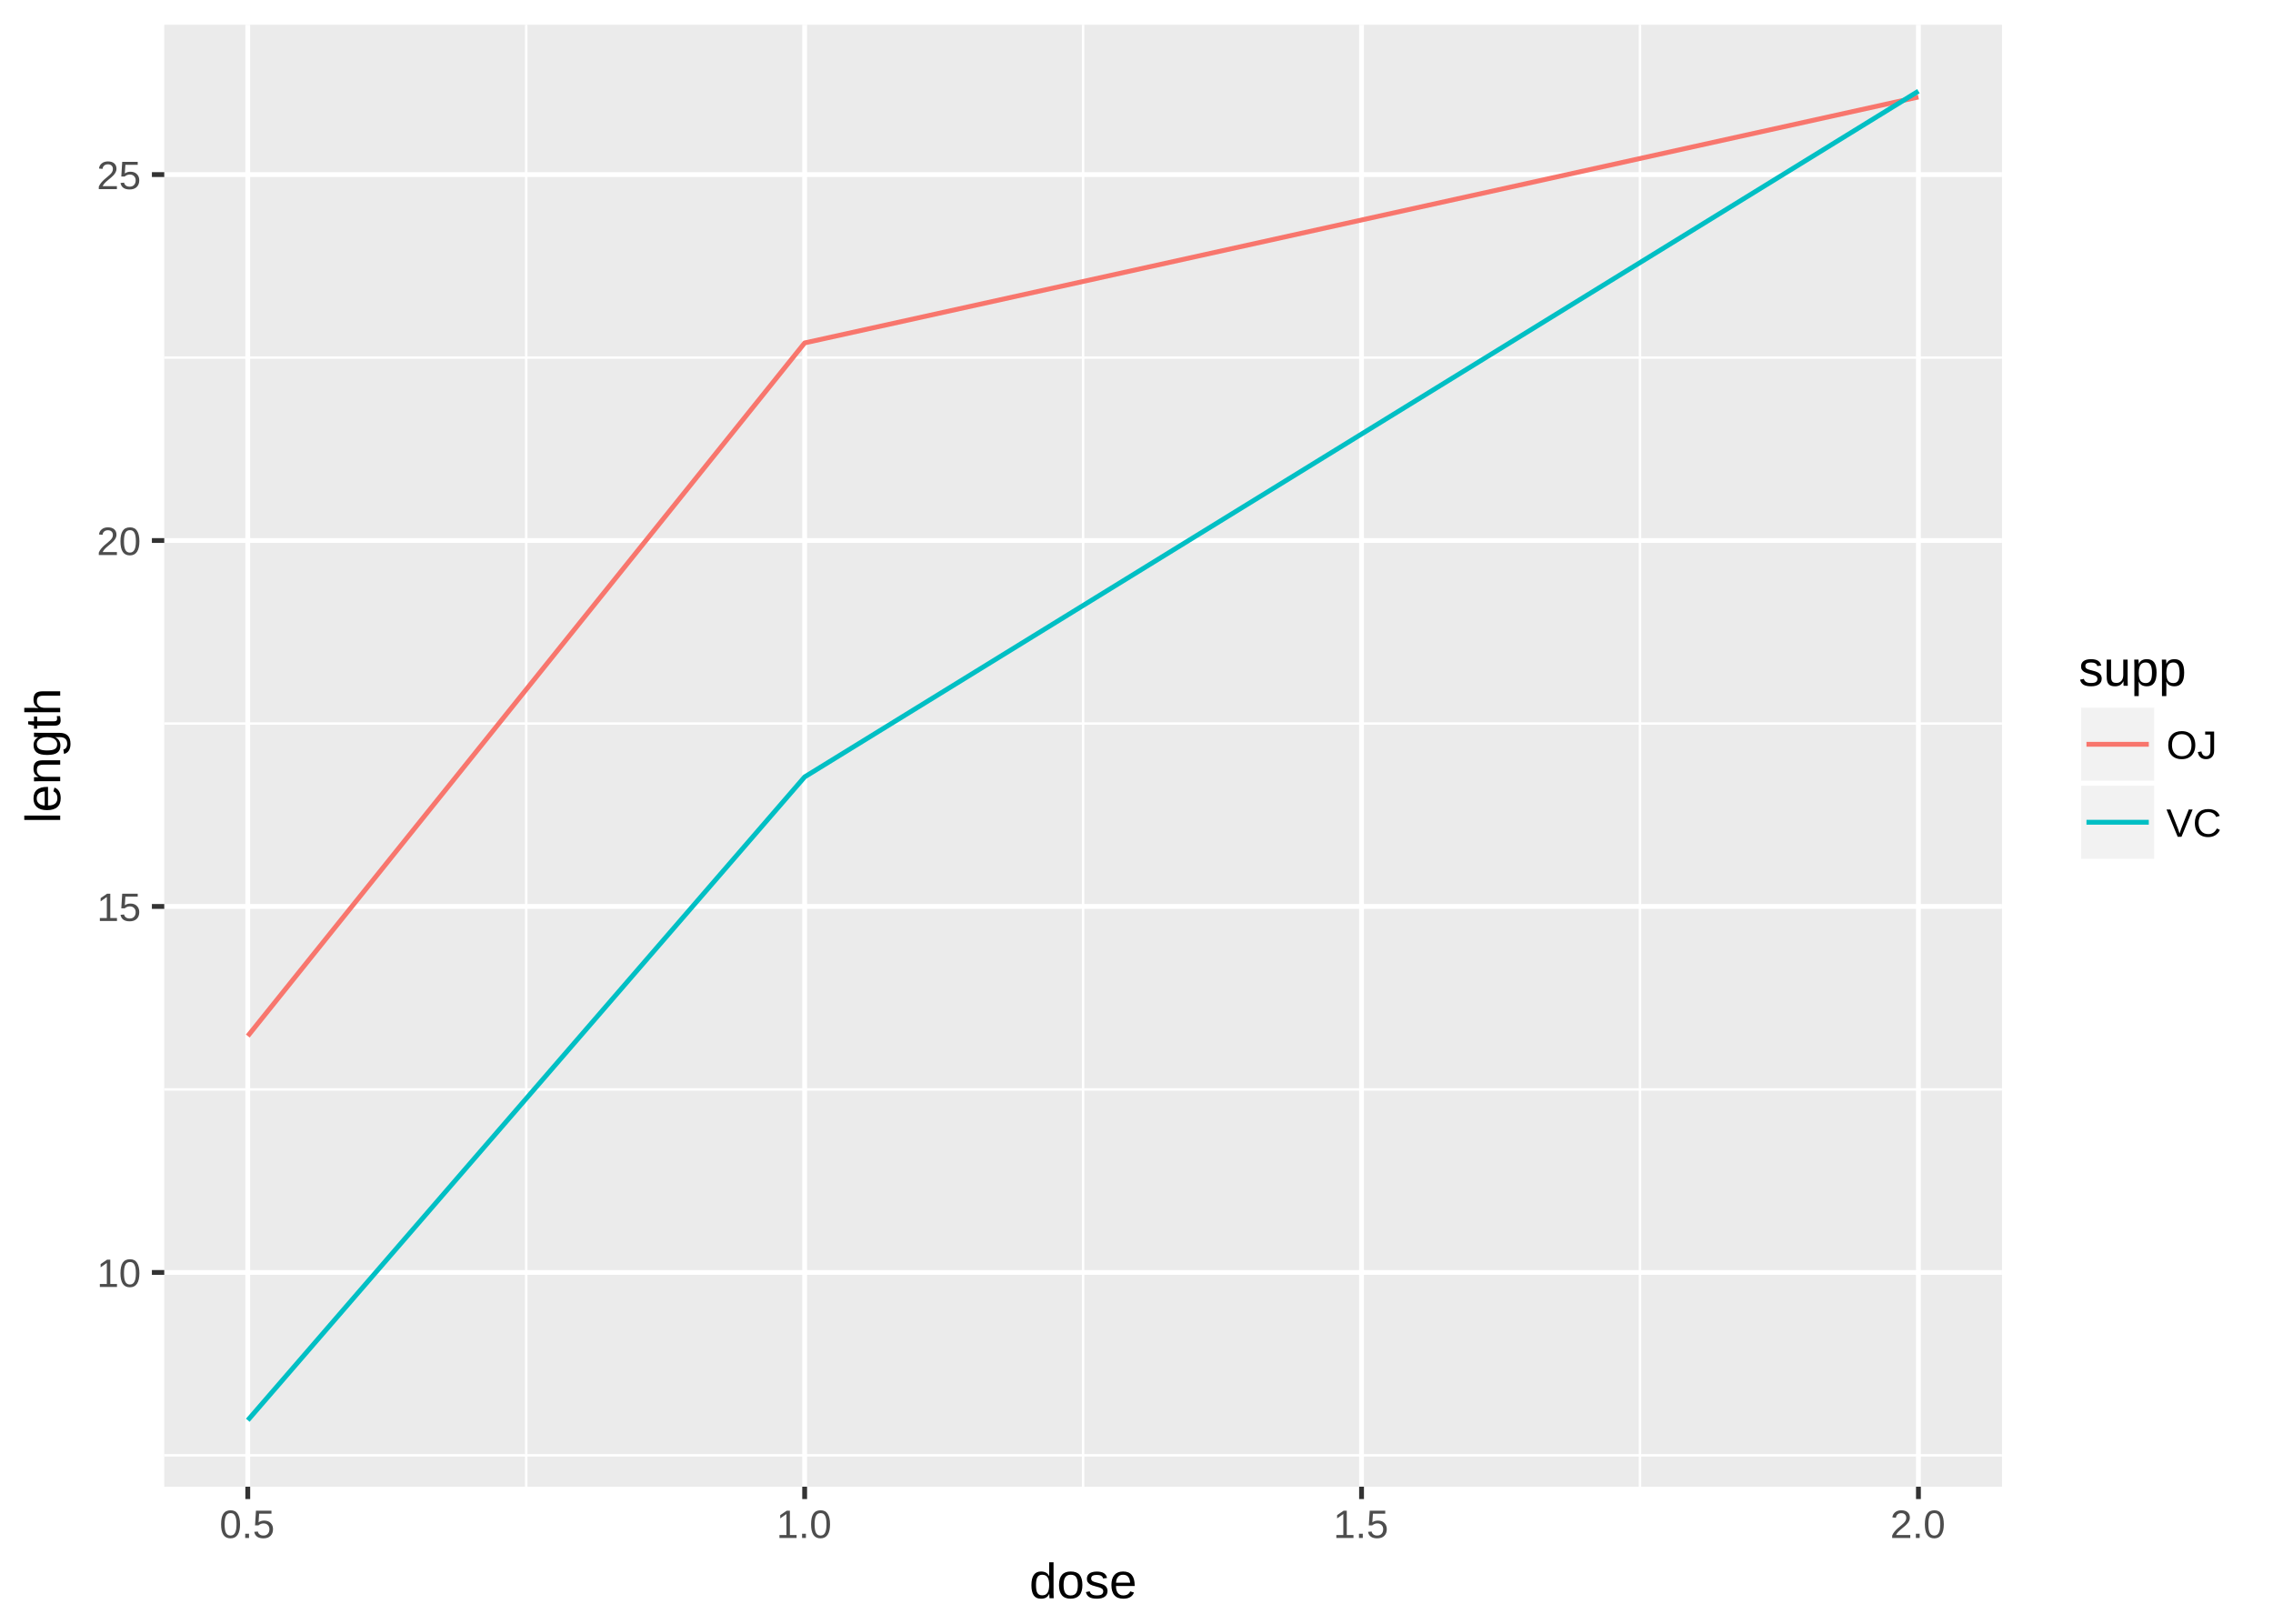
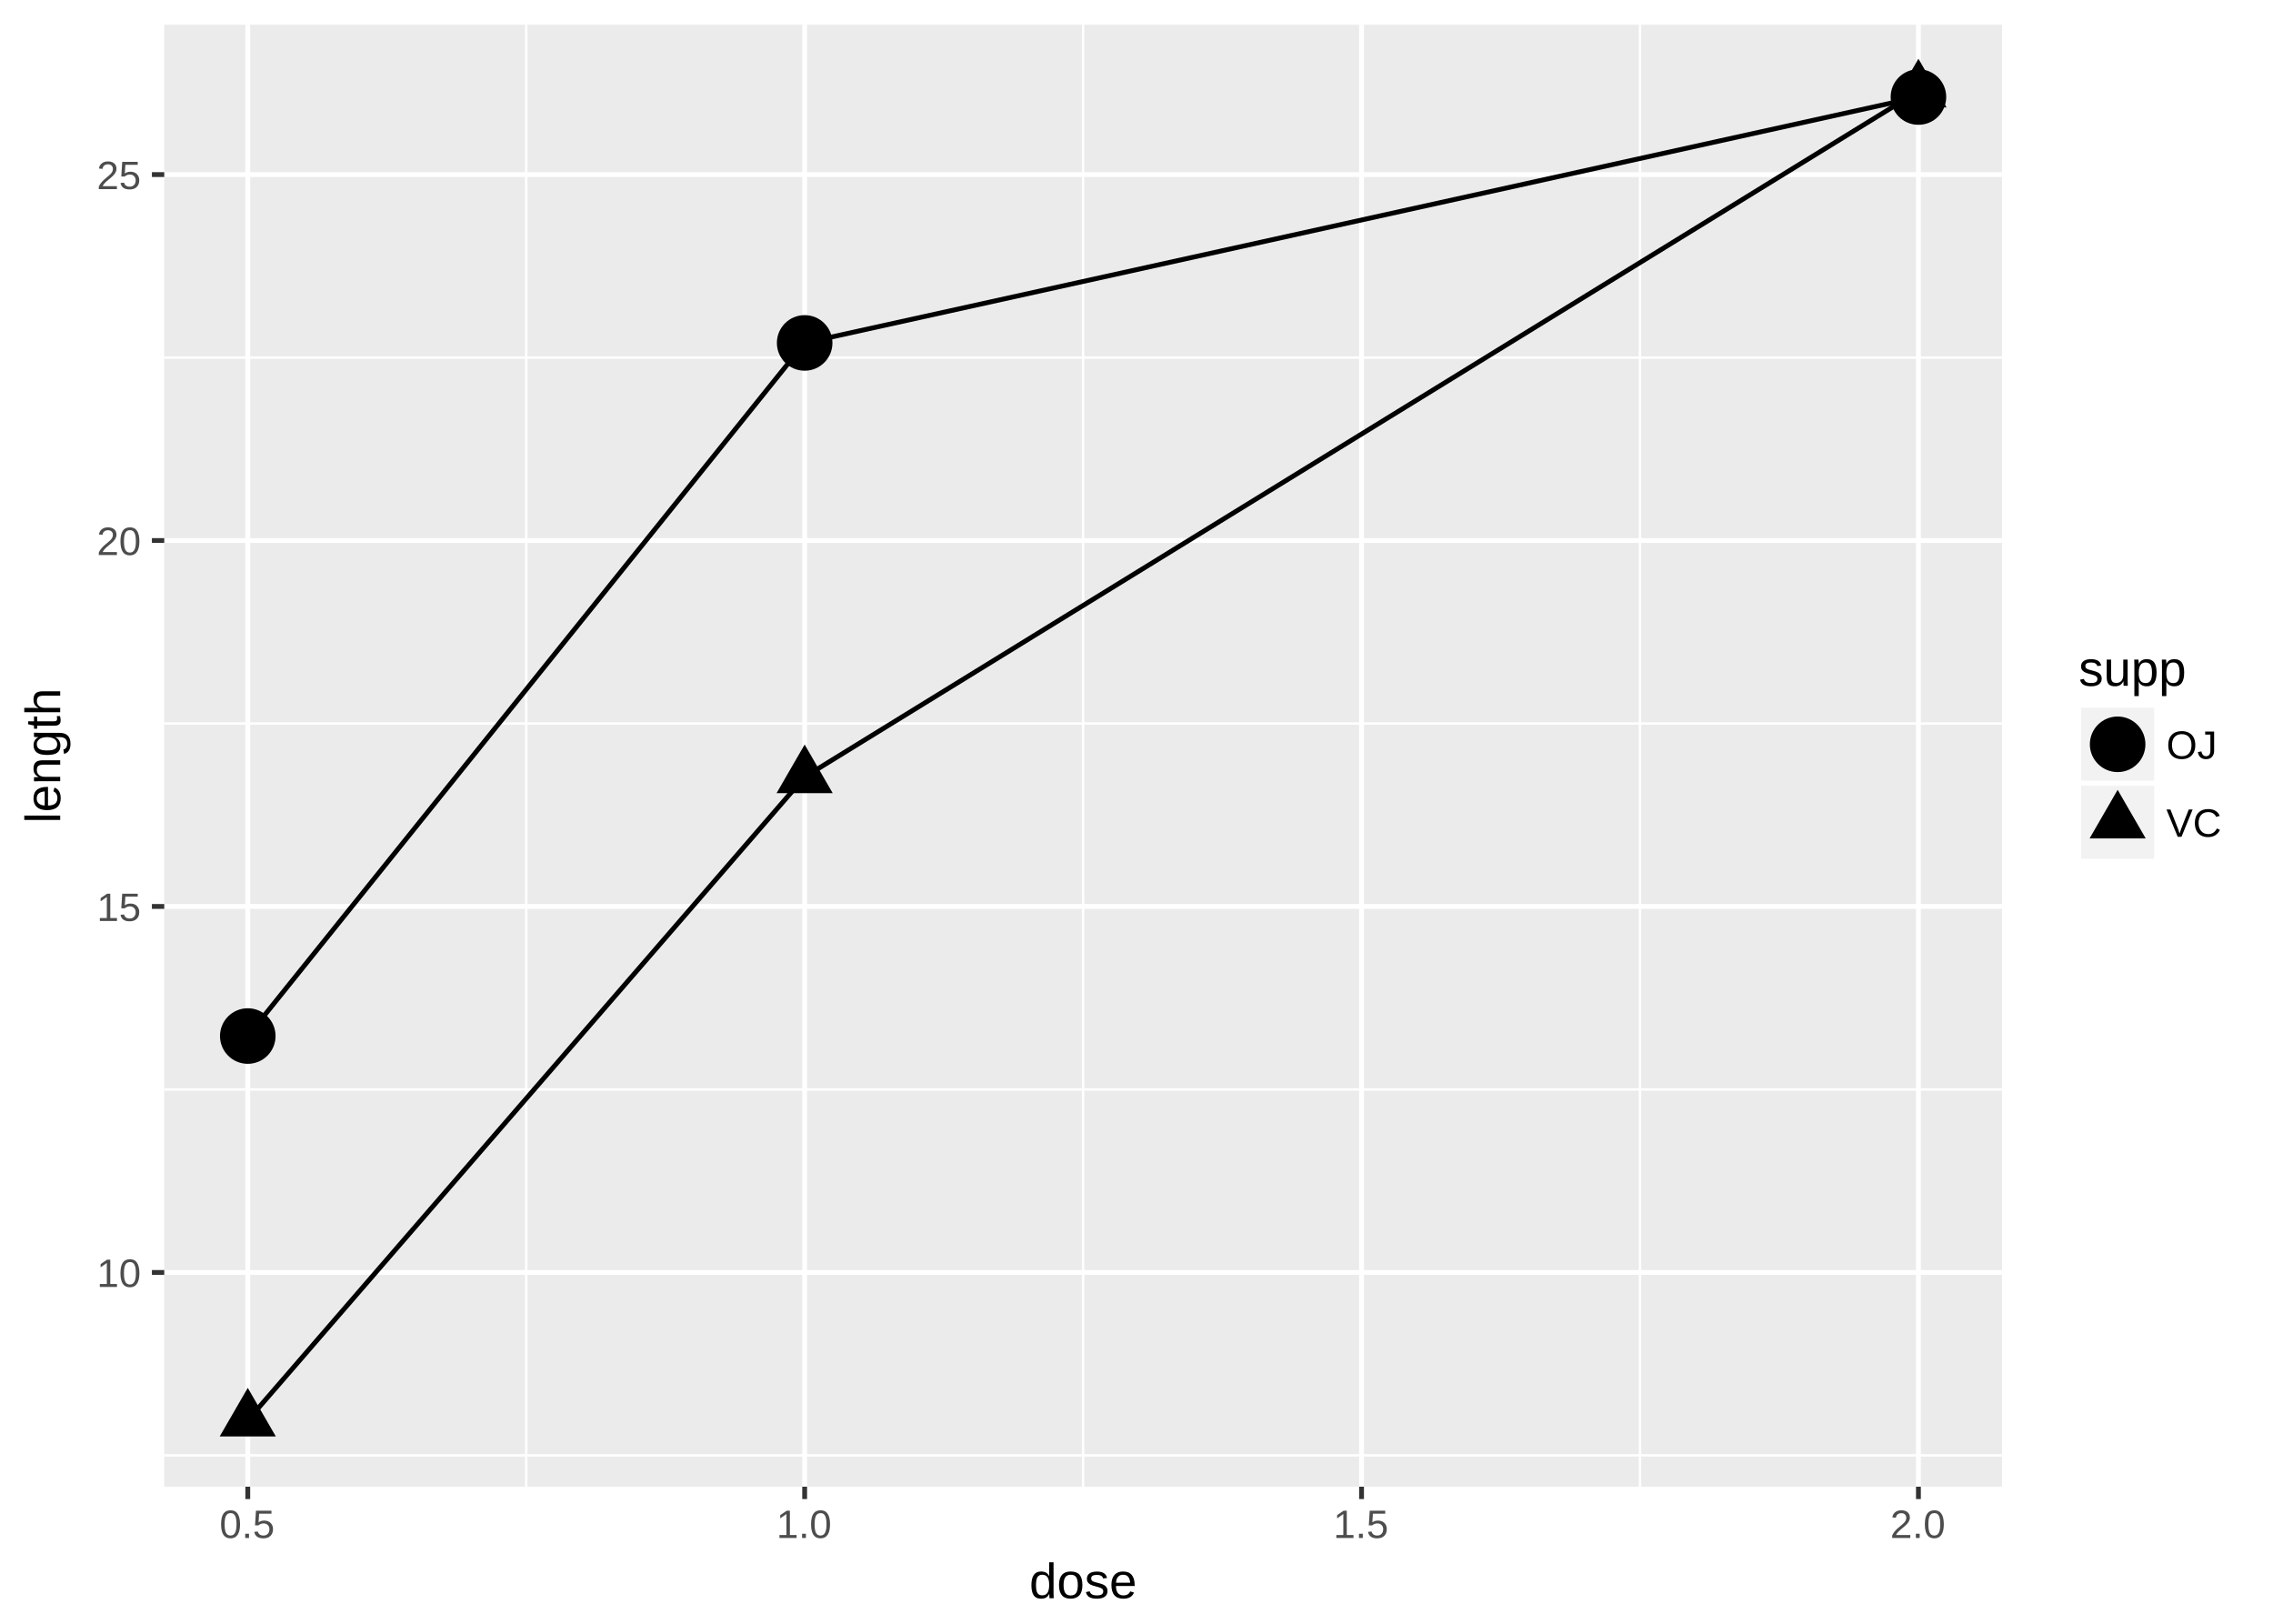
<svg xmlns="http://www.w3.org/2000/svg" viewBox="0 0 504.00 360.00">
  <defs>
    <style type="text/css">
    line, polyline, path, rect, circle {
      fill: none;
      stroke: #000000;
      stroke-linecap: round;
      stroke-linejoin: round;
      stroke-miterlimit: 10.00;
    }
  </style>
  </defs>
  <rect width="100%" height="100%" style="stroke: none; fill: #FFFFFF;" />
  <rect x="0.00" y="0.00" width="504.00" height="360.00" style="stroke-width: 1.07; stroke: #FFFFFF; fill: #FFFFFF;" />
  <defs>
    <clipPath id="cpMzYuNDE2Mnw0NDMuOTAyfDMyOS42MTd8NS40Nzk0NQ==">
      <rect x="36.42" y="5.48" width="407.49" height="324.14" />
    </clipPath>
  </defs>
  <rect x="36.42" y="5.48" width="407.49" height="324.14" style="stroke-width: 1.07; stroke: none; fill: #EBEBEB;" clip-path="url(#cpMzYuNDE2Mnw0NDMuOTAyfDMyOS42MTd8NS40Nzk0NQ==)" />
  <polyline points="36.42,322.67 443.90,322.67 " style="stroke-width: 0.53; stroke: #FFFFFF; stroke-linecap: butt;" clip-path="url(#cpMzYuNDE2Mnw0NDMuOTAyfDMyOS42MTd8NS40Nzk0NQ==)" />
  <polyline points="36.42,241.54 443.90,241.54 " style="stroke-width: 0.53; stroke: #FFFFFF; stroke-linecap: butt;" clip-path="url(#cpMzYuNDE2Mnw0NDMuOTAyfDMyOS42MTd8NS40Nzk0NQ==)" />
  <polyline points="36.42,160.41 443.90,160.41 " style="stroke-width: 0.53; stroke: #FFFFFF; stroke-linecap: butt;" clip-path="url(#cpMzYuNDE2Mnw0NDMuOTAyfDMyOS42MTd8NS40Nzk0NQ==)" />
  <polyline points="36.42,79.28 443.90,79.28 " style="stroke-width: 0.53; stroke: #FFFFFF; stroke-linecap: butt;" clip-path="url(#cpMzYuNDE2Mnw0NDMuOTAyfDMyOS42MTd8NS40Nzk0NQ==)" />
  <polyline points="116.68,329.62 116.68,5.48 " style="stroke-width: 0.53; stroke: #FFFFFF; stroke-linecap: butt;" clip-path="url(#cpMzYuNDE2Mnw0NDMuOTAyfDMyOS42MTd8NS40Nzk0NQ==)" />
  <polyline points="240.16,329.62 240.16,5.48 " style="stroke-width: 0.53; stroke: #FFFFFF; stroke-linecap: butt;" clip-path="url(#cpMzYuNDE2Mnw0NDMuOTAyfDMyOS42MTd8NS40Nzk0NQ==)" />
  <polyline points="363.64,329.62 363.64,5.48 " style="stroke-width: 0.53; stroke: #FFFFFF; stroke-linecap: butt;" clip-path="url(#cpMzYuNDE2Mnw0NDMuOTAyfDMyOS42MTd8NS40Nzk0NQ==)" />
  <polyline points="36.42,282.11 443.90,282.11 " style="stroke-width: 1.07; stroke: #FFFFFF; stroke-linecap: butt;" clip-path="url(#cpMzYuNDE2Mnw0NDMuOTAyfDMyOS42MTd8NS40Nzk0NQ==)" />
  <polyline points="36.42,200.97 443.90,200.97 " style="stroke-width: 1.07; stroke: #FFFFFF; stroke-linecap: butt;" clip-path="url(#cpMzYuNDE2Mnw0NDMuOTAyfDMyOS42MTd8NS40Nzk0NQ==)" />
  <polyline points="36.42,119.84 443.90,119.84 " style="stroke-width: 1.07; stroke: #FFFFFF; stroke-linecap: butt;" clip-path="url(#cpMzYuNDE2Mnw0NDMuOTAyfDMyOS42MTd8NS40Nzk0NQ==)" />
  <polyline points="36.42,38.71 443.90,38.71 " style="stroke-width: 1.07; stroke: #FFFFFF; stroke-linecap: butt;" clip-path="url(#cpMzYuNDE2Mnw0NDMuOTAyfDMyOS42MTd8NS40Nzk0NQ==)" />
  <polyline points="54.94,329.62 54.94,5.48 " style="stroke-width: 1.07; stroke: #FFFFFF; stroke-linecap: butt;" clip-path="url(#cpMzYuNDE2Mnw0NDMuOTAyfDMyOS42MTd8NS40Nzk0NQ==)" />
  <polyline points="178.42,329.62 178.42,5.48 " style="stroke-width: 1.07; stroke: #FFFFFF; stroke-linecap: butt;" clip-path="url(#cpMzYuNDE2Mnw0NDMuOTAyfDMyOS42MTd8NS40Nzk0NQ==)" />
  <polyline points="301.90,329.62 301.90,5.48 " style="stroke-width: 1.07; stroke: #FFFFFF; stroke-linecap: butt;" clip-path="url(#cpMzYuNDE2Mnw0NDMuOTAyfDMyOS42MTd8NS40Nzk0NQ==)" />
  <polyline points="425.38,329.62 425.38,5.48 " style="stroke-width: 1.07; stroke: #FFFFFF; stroke-linecap: butt;" clip-path="url(#cpMzYuNDE2Mnw0NDMuOTAyfDMyOS42MTd8NS40Nzk0NQ==)" />
-   <polyline points="54.94,229.70 178.42,76.03 425.38,21.51 " style="stroke-width: 1.07; stroke: #F8766D; stroke-linecap: butt;" clip-path="url(#cpMzYuNDE2Mnw0NDMuOTAyfDMyOS42MTd8NS40Nzk0NQ==)" />
-   <polyline points="54.94,314.88 178.42,172.25 425.38,20.21 " style="stroke-width: 1.07; stroke: #00BFC4; stroke-linecap: butt;" clip-path="url(#cpMzYuNDE2Mnw0NDMuOTAyfDMyOS42MTd8NS40Nzk0NQ==)" />
+   <polyline points="54.94,229.70 178.42,76.03 425.38,21.51 " style="stroke-width: 1.07; stroke-linecap: butt;" clip-path="url(#cpMzYuNDE2Mnw0NDMuOTAyfDMyOS42MTd8NS40Nzk0NQ==)" />
+   <polyline points="54.94,314.88 178.42,172.25 425.38,20.21 " style="stroke-width: 1.07; stroke-linecap: butt;" clip-path="url(#cpMzYuNDE2Mnw0NDMuOTAyfDMyOS42MTd8NS40Nzk0NQ==)" />
+   <circle cx="54.94" cy="229.70" r="4.62pt" style="stroke-width: 0.71; stroke: none; fill: #000000;" clip-path="url(#cpMzYuNDE2Mnw0NDMuOTAyfDMyOS42MTd8NS40Nzk0NQ==)" />
+   <circle cx="178.42" cy="76.03" r="4.62pt" style="stroke-width: 0.71; stroke: none; fill: #000000;" clip-path="url(#cpMzYuNDE2Mnw0NDMuOTAyfDMyOS42MTd8NS40Nzk0NQ==)" />
+   <circle cx="425.38" cy="21.51" r="4.62pt" style="stroke-width: 0.71; stroke: none; fill: #000000;" clip-path="url(#cpMzYuNDE2Mnw0NDMuOTAyfDMyOS42MTd8NS40Nzk0NQ==)" />
+   <polyline points="54.94,307.70 61.16,318.48 48.71,318.48 " style="stroke-width: 0.71; stroke: none; fill: #000000;" clip-path="url(#cpMzYuNDE2Mnw0NDMuOTAyfDMyOS42MTd8NS40Nzk0NQ==)" />
+   <polyline points="178.42,165.07 184.64,175.85 172.19,175.85 " style="stroke-width: 0.71; stroke: none; fill: #000000;" clip-path="url(#cpMzYuNDE2Mnw0NDMuOTAyfDMyOS42MTd8NS40Nzk0NQ==)" />
+   <polyline points="425.38,13.02 431.61,23.81 419.16,23.81 " style="stroke-width: 0.71; stroke: none; fill: #000000;" clip-path="url(#cpMzYuNDE2Mnw0NDMuOTAyfDMyOS42MTd8NS40Nzk0NQ==)" />
  <defs>
    <clipPath id="cpMHw1MDR8MzYwfDA=">
      <rect x="0.00" y="0.00" width="504.00" height="360.00" />
    </clipPath>
  </defs>
  <g clip-path="url(#cpMHw1MDR8MzYwfDA=)">
    <text x="21.47" y="285.33" style="font-size: 8.80px; fill: #4D4D4D; font-family: Arial;" textLength="10.01px" lengthAdjust="spacingAndGlyphs">10</text>
  </g>
  <g clip-path="url(#cpMHw1MDR8MzYwfDA=)">
    <text x="21.47" y="204.19" style="font-size: 8.80px; fill: #4D4D4D; font-family: Arial;" textLength="10.01px" lengthAdjust="spacingAndGlyphs">15</text>
  </g>
  <g clip-path="url(#cpMHw1MDR8MzYwfDA=)">
    <text x="21.47" y="123.06" style="font-size: 8.80px; fill: #4D4D4D; font-family: Arial;" textLength="10.01px" lengthAdjust="spacingAndGlyphs">20</text>
  </g>
  <g clip-path="url(#cpMHw1MDR8MzYwfDA=)">
    <text x="21.47" y="41.93" style="font-size: 8.80px; fill: #4D4D4D; font-family: Arial;" textLength="10.01px" lengthAdjust="spacingAndGlyphs">25</text>
  </g>
  <polyline points="33.68,282.11 36.42,282.11 " style="stroke-width: 1.07; stroke: #333333; stroke-linecap: butt;" clip-path="url(#cpMHw1MDR8MzYwfDA=)" />
  <polyline points="33.68,200.97 36.42,200.97 " style="stroke-width: 1.07; stroke: #333333; stroke-linecap: butt;" clip-path="url(#cpMHw1MDR8MzYwfDA=)" />
  <polyline points="33.68,119.84 36.42,119.84 " style="stroke-width: 1.07; stroke: #333333; stroke-linecap: butt;" clip-path="url(#cpMHw1MDR8MzYwfDA=)" />
  <polyline points="33.68,38.71 36.42,38.71 " style="stroke-width: 1.07; stroke: #333333; stroke-linecap: butt;" clip-path="url(#cpMHw1MDR8MzYwfDA=)" />
  <polyline points="54.94,332.36 54.94,329.62 " style="stroke-width: 1.07; stroke: #333333; stroke-linecap: butt;" clip-path="url(#cpMHw1MDR8MzYwfDA=)" />
  <polyline points="178.42,332.36 178.42,329.62 " style="stroke-width: 1.07; stroke: #333333; stroke-linecap: butt;" clip-path="url(#cpMHw1MDR8MzYwfDA=)" />
  <polyline points="301.90,332.36 301.90,329.62 " style="stroke-width: 1.07; stroke: #333333; stroke-linecap: butt;" clip-path="url(#cpMHw1MDR8MzYwfDA=)" />
  <polyline points="425.38,332.36 425.38,329.62 " style="stroke-width: 1.07; stroke: #333333; stroke-linecap: butt;" clip-path="url(#cpMHw1MDR8MzYwfDA=)" />
  <g clip-path="url(#cpMHw1MDR8MzYwfDA=)">
    <text x="48.68" y="340.99" style="font-size: 8.80px; fill: #4D4D4D; font-family: Arial;" textLength="12.51px" lengthAdjust="spacingAndGlyphs">0.5</text>
  </g>
  <g clip-path="url(#cpMHw1MDR8MzYwfDA=)">
    <text x="172.16" y="340.99" style="font-size: 8.80px; fill: #4D4D4D; font-family: Arial;" textLength="12.51px" lengthAdjust="spacingAndGlyphs">1.0</text>
  </g>
  <g clip-path="url(#cpMHw1MDR8MzYwfDA=)">
    <text x="295.64" y="340.99" style="font-size: 8.80px; fill: #4D4D4D; font-family: Arial;" textLength="12.51px" lengthAdjust="spacingAndGlyphs">1.5</text>
  </g>
  <g clip-path="url(#cpMHw1MDR8MzYwfDA=)">
    <text x="419.12" y="340.99" style="font-size: 8.80px; fill: #4D4D4D; font-family: Arial;" textLength="12.51px" lengthAdjust="spacingAndGlyphs">2.0</text>
  </g>
  <g clip-path="url(#cpMHw1MDR8MzYwfDA=)">
    <text x="228.23" y="354.34" style="font-size: 11.00px; font-family: Arial;" textLength="23.85px" lengthAdjust="spacingAndGlyphs">dose</text>
  </g>
  <g clip-path="url(#cpMHw1MDR8MzYwfDA=)">
    <text transform="translate(13.35,182.53) rotate(-90)" style="font-size: 11.00px; font-family: Arial;" textLength="29.97px" lengthAdjust="spacingAndGlyphs">length</text>
  </g>
  <rect x="455.24" y="138.49" width="43.28" height="58.12" style="stroke-width: 1.07; stroke: none; fill: #FFFFFF;" clip-path="url(#cpMHw1MDR8MzYwfDA=)" />
  <g clip-path="url(#cpMHw1MDR8MzYwfDA=)">
    <text x="460.91" y="152.05" style="font-size: 11.00px; font-family: Arial;" textLength="23.85px" lengthAdjust="spacingAndGlyphs">supp</text>
  </g>
  <rect x="460.91" y="156.38" width="17.28" height="17.28" style="stroke-width: 1.07; stroke: #FFFFFF; fill: #F2F2F2;" clip-path="url(#cpMHw1MDR8MzYwfDA=)" />
-   <line x1="462.64" y1="165.02" x2="476.46" y2="165.02" style="stroke-width: 1.07; stroke: #F8766D; stroke-linecap: butt;" clip-path="url(#cpMHw1MDR8MzYwfDA=)" />
+   <circle cx="469.55" cy="165.02" r="4.62pt" style="stroke-width: 0.71; stroke: none; fill: #000000;" clip-path="url(#cpMHw1MDR8MzYwfDA=)" />
  <rect x="460.91" y="173.66" width="17.28" height="17.28" style="stroke-width: 1.07; stroke: #FFFFFF; fill: #F2F2F2;" clip-path="url(#cpMHw1MDR8MzYwfDA=)" />
-   <line x1="462.64" y1="182.30" x2="476.46" y2="182.30" style="stroke-width: 1.07; stroke: #00BFC4; stroke-linecap: butt;" clip-path="url(#cpMHw1MDR8MzYwfDA=)" />
+   <polyline points="469.55,175.11 475.78,185.89 463.33,185.89 " style="stroke-width: 0.71; stroke: none; fill: #000000;" clip-path="url(#cpMHw1MDR8MzYwfDA=)" />
  <g clip-path="url(#cpMHw1MDR8MzYwfDA=)">
    <text x="480.35" y="168.24" style="font-size: 8.80px; font-family: Arial;" textLength="11.50px" lengthAdjust="spacingAndGlyphs">OJ</text>
  </g>
  <g clip-path="url(#cpMHw1MDR8MzYwfDA=)">
    <text x="480.35" y="185.52" style="font-size: 8.80px; font-family: Arial;" textLength="12.50px" lengthAdjust="spacingAndGlyphs">VC</text>
  </g>
</svg>
